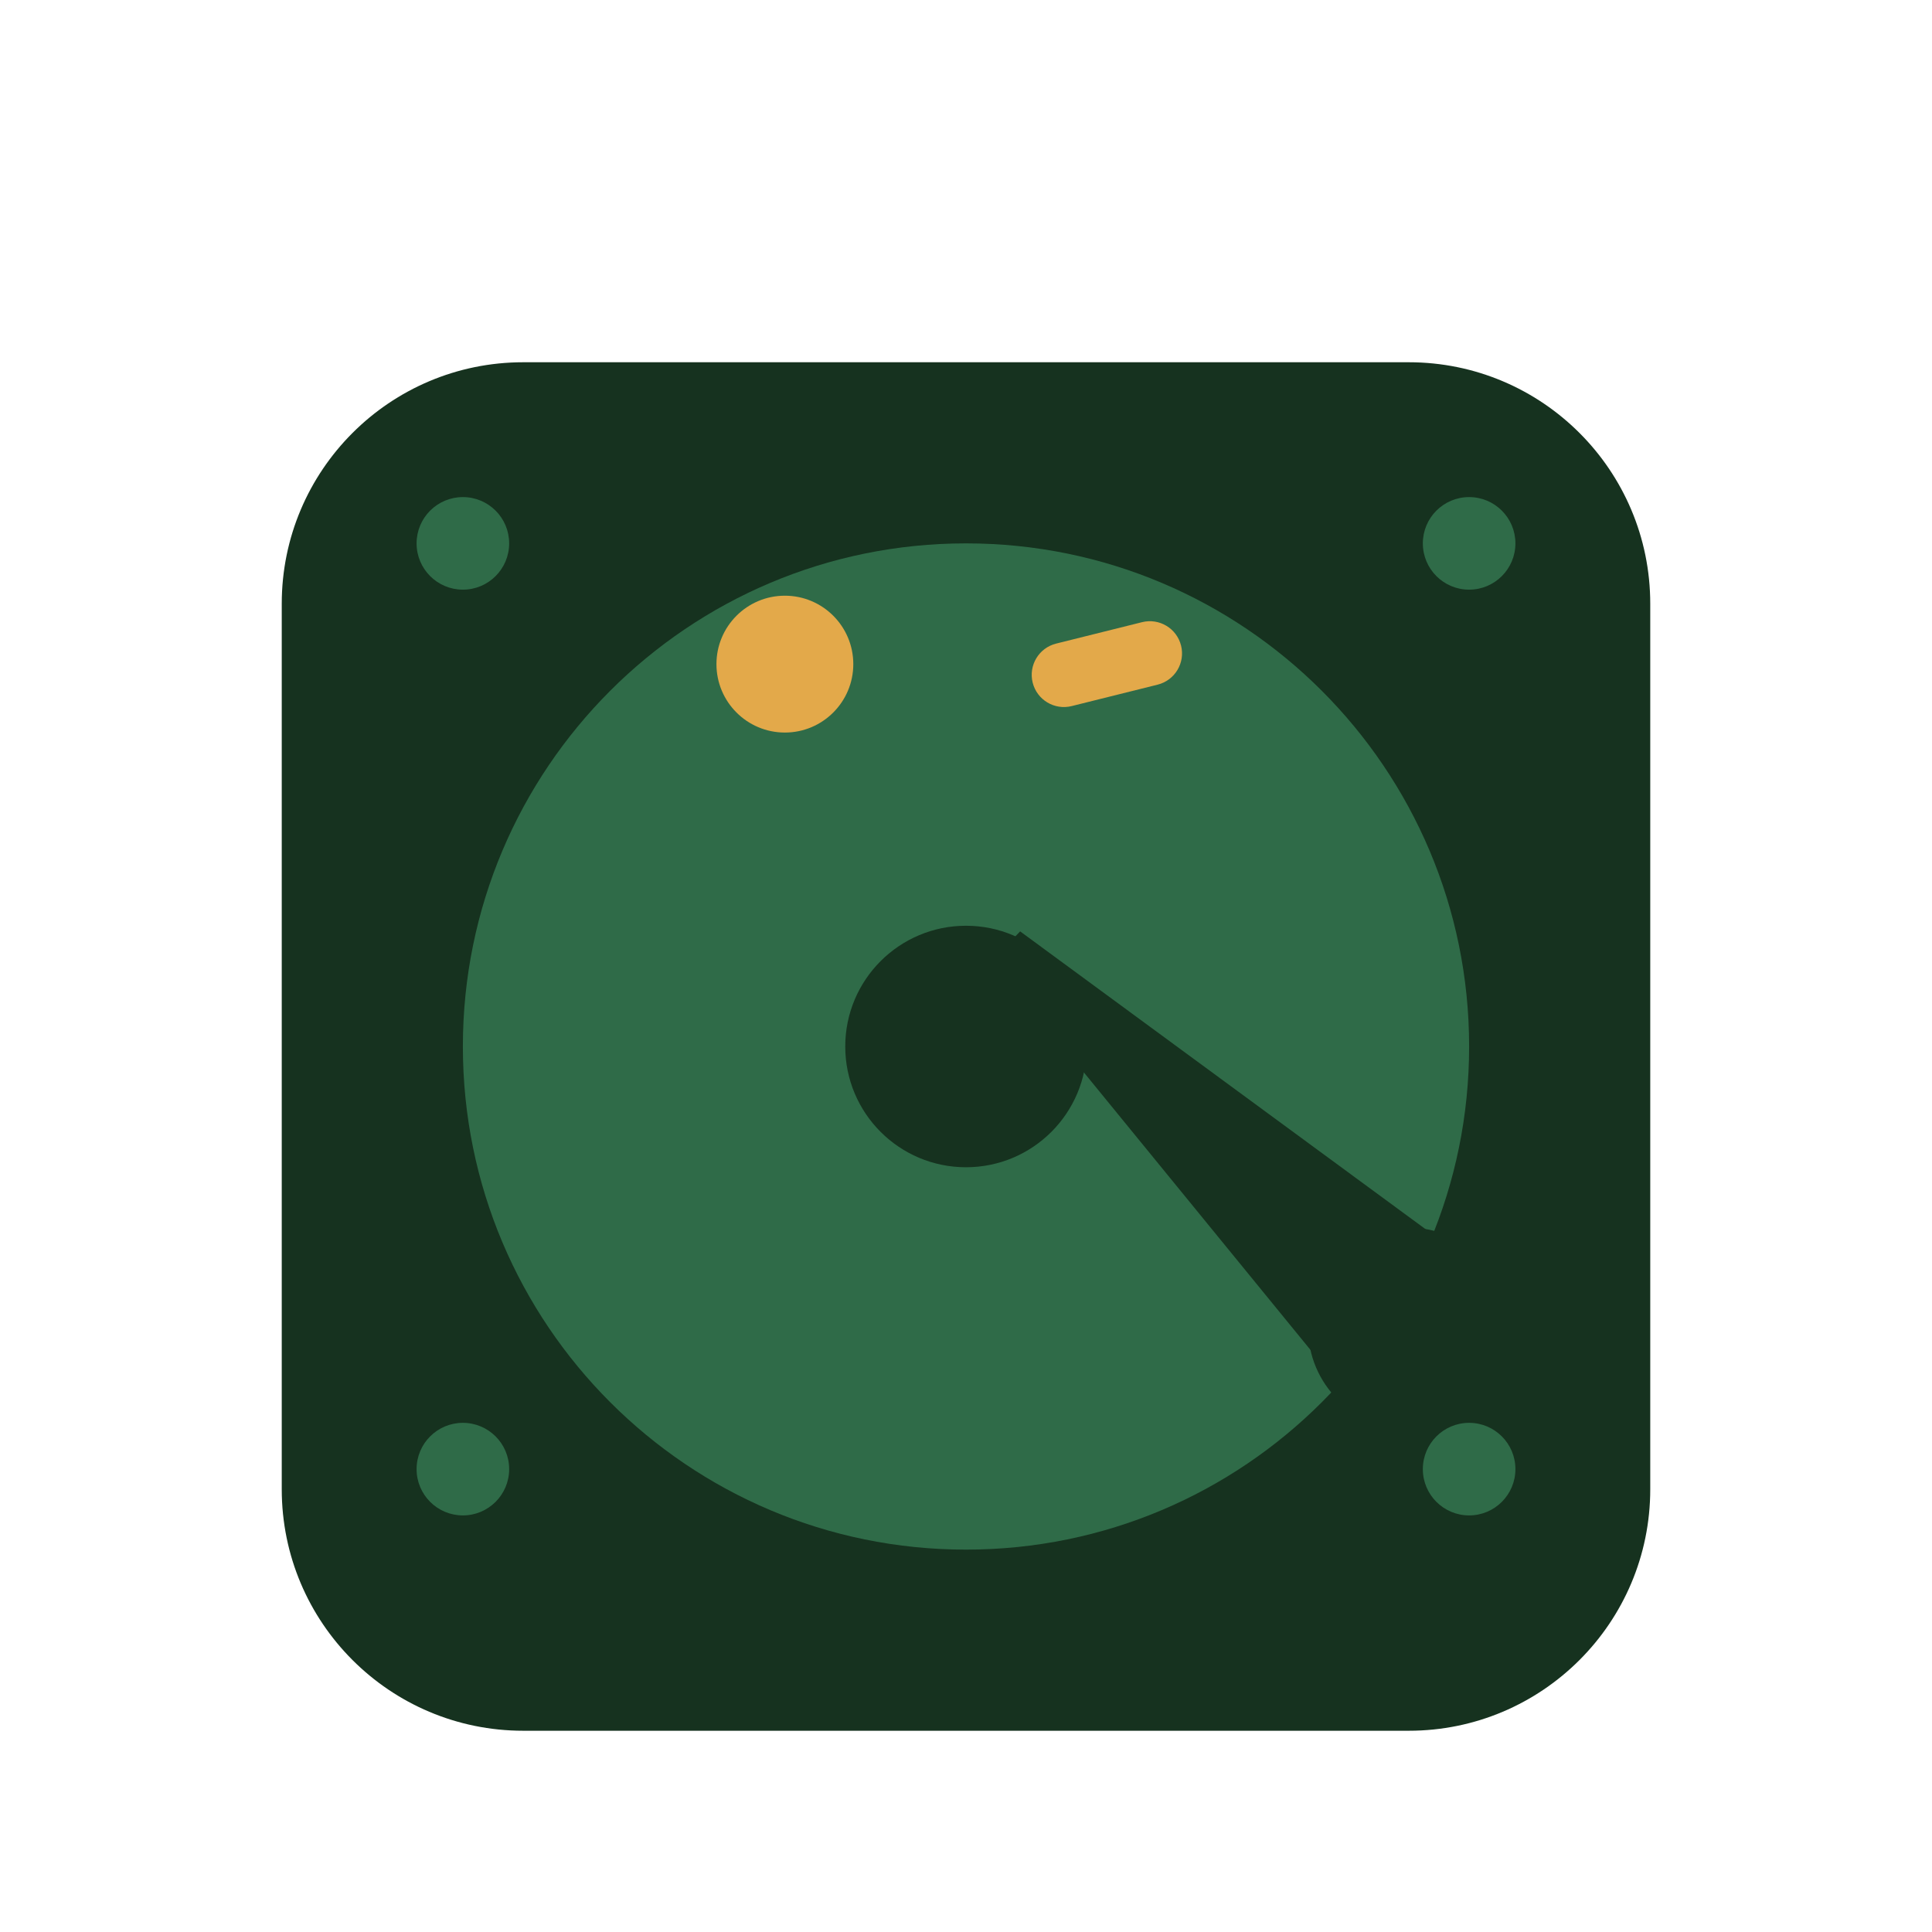
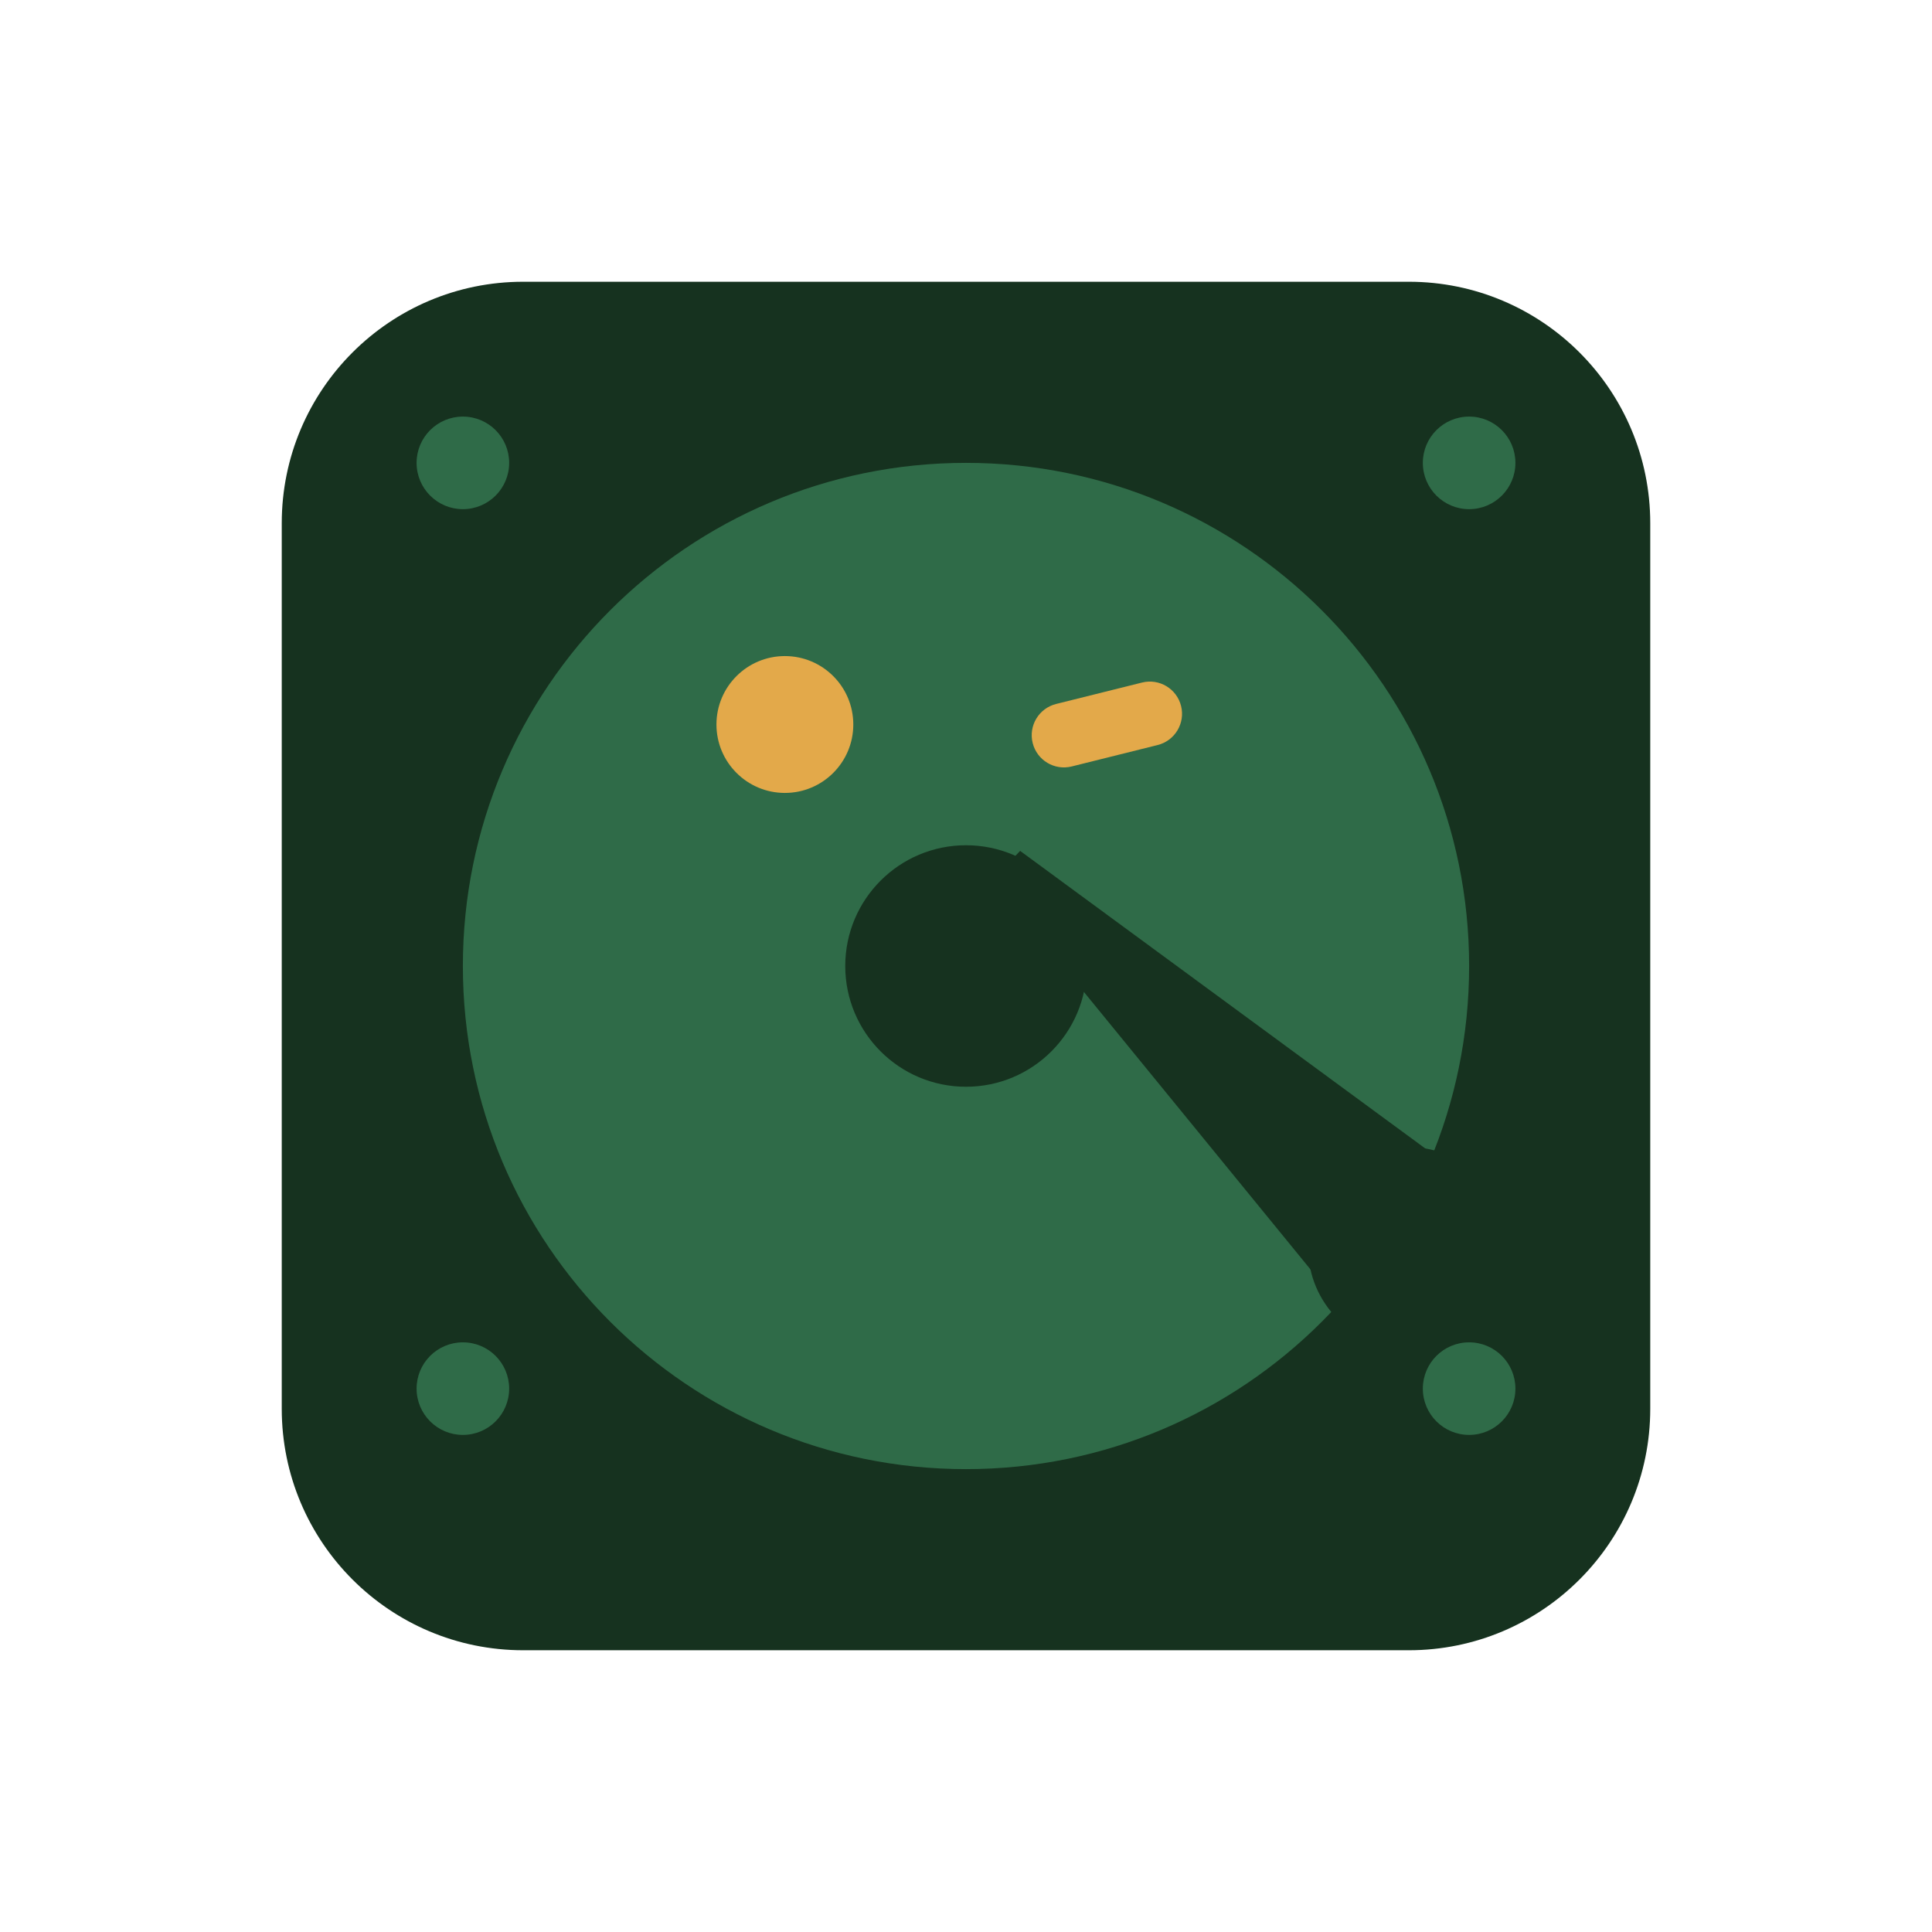
<svg xmlns="http://www.w3.org/2000/svg" viewBox="0 0 96 96" width="96" height="96">
-   <rect x="14" y="18" width="68" height="68" rx="12" fill="#16321F" />
-   <circle cx="23" cy="27" r="2.3" fill="#2F6B48" />
-   <circle cx="73" cy="27" r="2.3" fill="#2F6B48" />
-   <circle cx="23" cy="73" r="2.3" fill="#2F6B48" />
-   <circle cx="73" cy="73" r="2.3" fill="#2F6B48" />
-   <circle cx="48" cy="52" r="25" fill="#2F6B48" />
-   <path d="M73.10,62.74 L50.69,46.28 L49.31,47.72 L66.90,69.26 Z" fill="#16321F" />
-   <circle cx="70" cy="66" r="5" fill="#16321F" />
-   <circle cx="48" cy="52" r="6" fill="#16321F" />
-   <circle cx="39" cy="33" r="3.4" fill="#E3A94A" />
-   <rect x="51.2" y="31.4" width="7.6" height="3.2" rx="1.6" fill="#E3A94A" transform="rotate(-14 55 33)" />
+   <rect x="14" y="14" width="68" height="68" rx="12" fill="#16321F" />
+   <circle cx="23" cy="23" r="2.3" fill="#2F6B48" />
+   <circle cx="73" cy="23" r="2.3" fill="#2F6B48" />
+   <circle cx="23" cy="69" r="2.3" fill="#2F6B48" />
+   <circle cx="73" cy="69" r="2.3" fill="#2F6B48" />
+   <circle cx="48" cy="48" r="25" fill="#2F6B48" />
+   <path d="M73.10,58.74 L50.69,42.28 L49.31,43.72 L66.90,65.26 Z" fill="#16321F" />
+   <circle cx="70" cy="62" r="5" fill="#16321F" />
+   <circle cx="48" cy="48" r="6" fill="#16321F" />
+   <circle cx="39" cy="36" r="3.4" fill="#E3A94A" />
+   <rect x="51.2" y="34.4" width="7.6" height="3.2" rx="1.6" fill="#E3A94A" transform="rotate(-14 55 36)" />
</svg>
